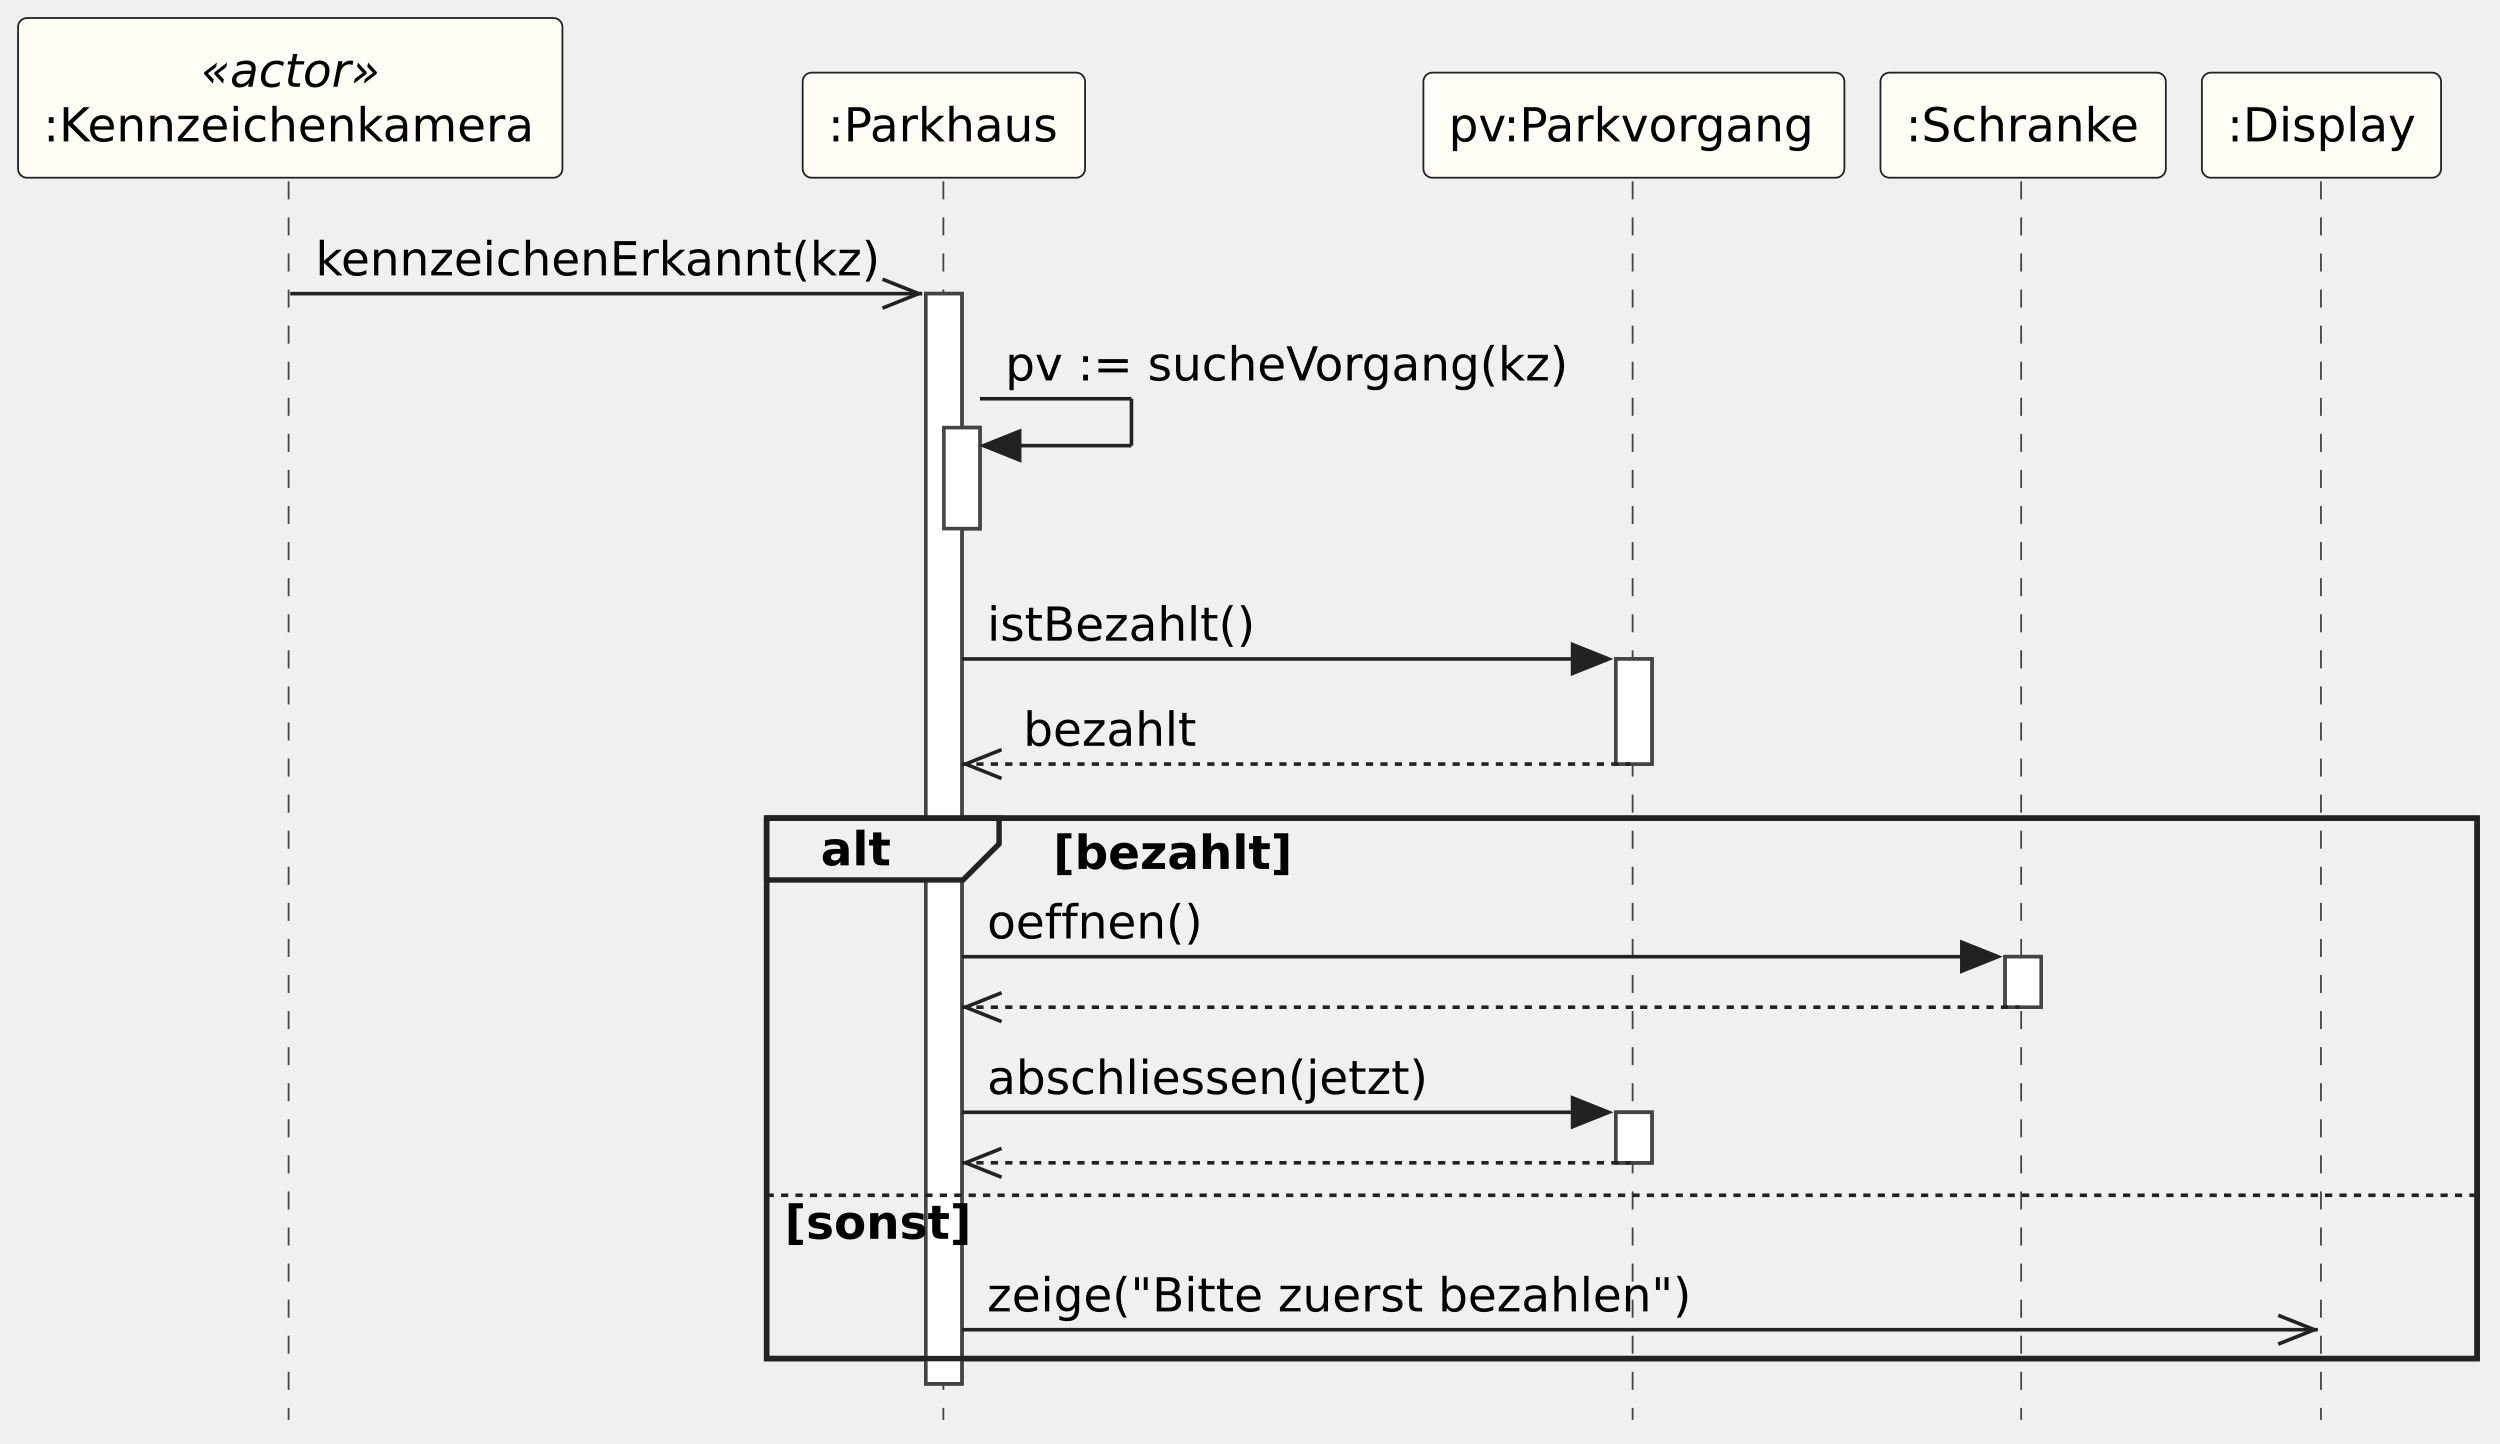
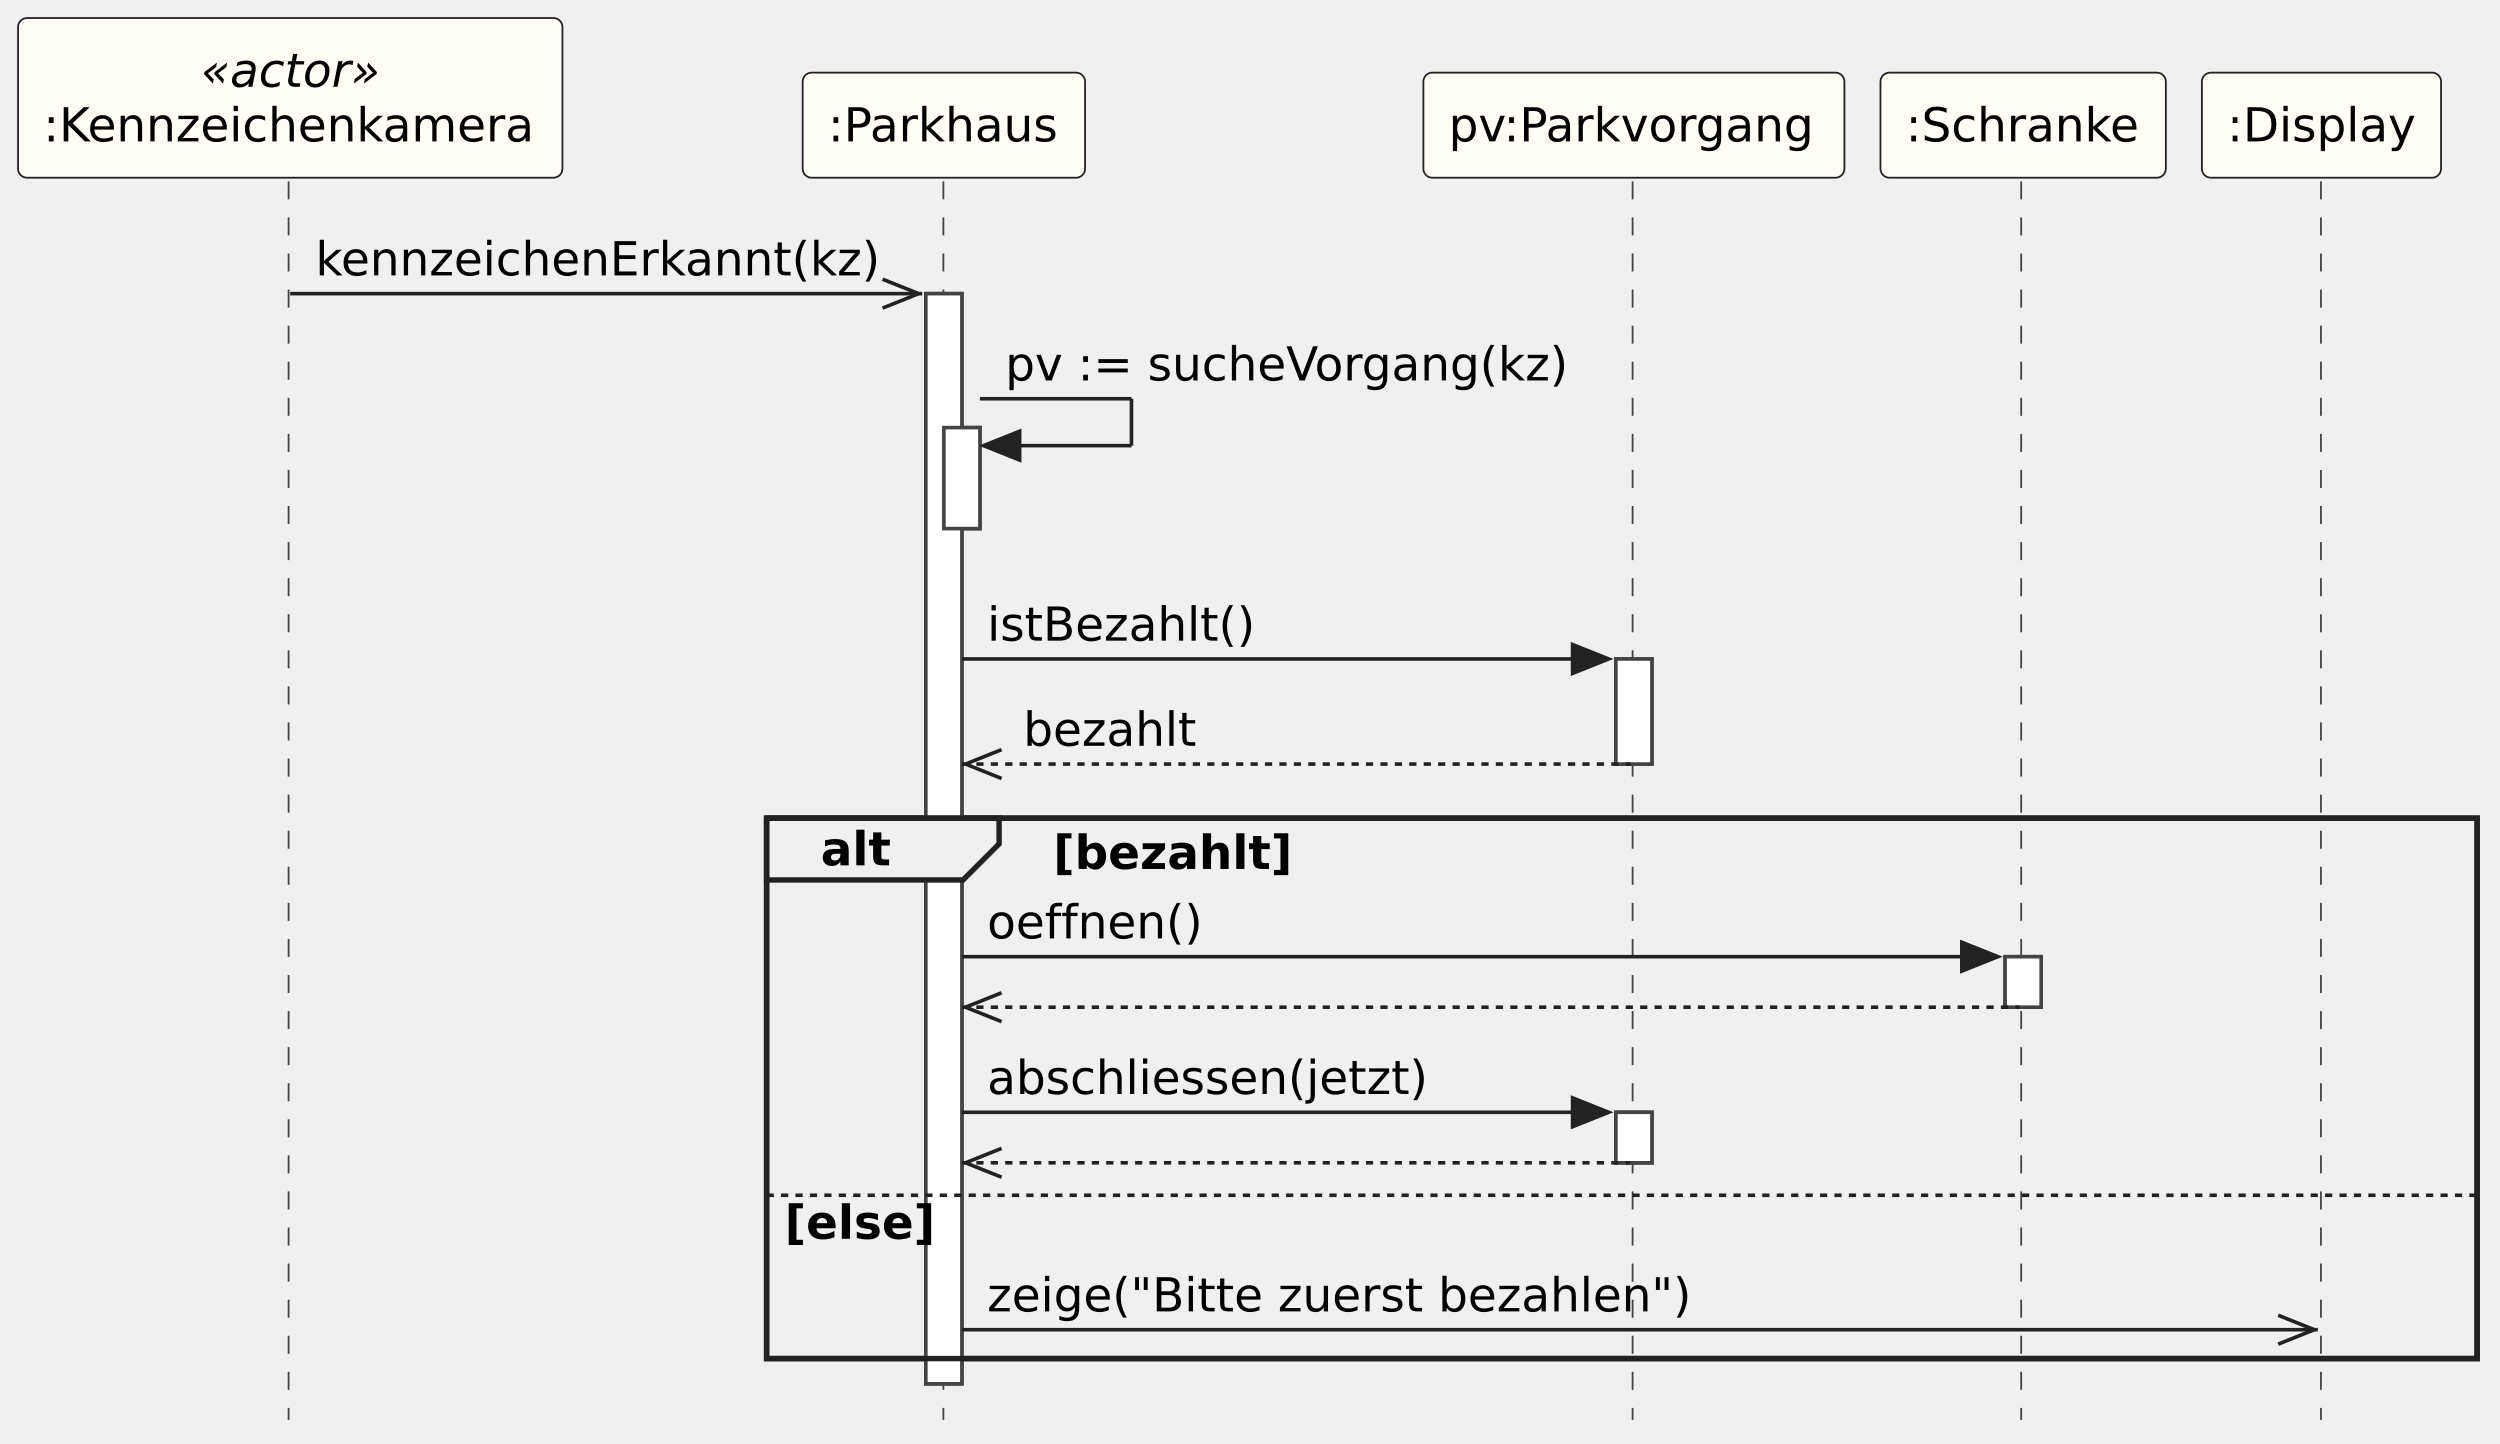
<svg xmlns="http://www.w3.org/2000/svg" contentStyleType="text/css" height="400px" preserveAspectRatio="none" style="width:693px;height:400px;background:#FFFFFF;" version="1.1" viewBox="0 0 693 400" width="693px" zoomAndPan="magnify">
  <defs />
  <g>
    <rect fill="#FFFFFF" height="302.195" style="stroke:#444444;stroke-width:1;" width="10" x="256.64" y="81.398" />
    <rect fill="#FFFFFF" height="28" style="stroke:#444444;stroke-width:1;" width="10" x="261.64" y="118.531" />
    <rect fill="#FFFFFF" height="29.133" style="stroke:#444444;stroke-width:1;" width="10" x="447.916" y="182.664" />
    <rect fill="#FFFFFF" height="14" style="stroke:#444444;stroke-width:1;" width="10" x="447.916" y="308.328" />
    <rect fill="#FFFFFF" height="14" style="stroke:#444444;stroke-width:1;" width="10" x="555.816" y="265.195" />
    <rect fill="none" height="149.797" style="stroke:#222222;stroke-width:1.5;" width="474.16" x="212.502" y="226.797" />
    <line style="stroke:#444444;stroke-width:0.5;stroke-dasharray:5.0,5.0;" x1="80" x2="80" y1="50.266" y2="393.594" />
    <line style="stroke:#444444;stroke-width:0.5;stroke-dasharray:5.0,5.0;" x1="261.502" x2="261.502" y1="50.266" y2="393.594" />
    <line style="stroke:#444444;stroke-width:0.5;stroke-dasharray:5.0,5.0;" x1="452.563" x2="452.563" y1="50.266" y2="393.594" />
    <line style="stroke:#444444;stroke-width:0.5;stroke-dasharray:5.0,5.0;" x1="560.269" x2="560.269" y1="50.266" y2="393.594" />
    <line style="stroke:#444444;stroke-width:0.5;stroke-dasharray:5.0,5.0;" x1="643.364" x2="643.364" y1="50.266" y2="393.594" />
    <rect fill="#FFFDF5" height="44.266" rx="2.5" ry="2.5" style="stroke:#222222;stroke-width:0.5;" width="150.906" x="5" y="5" />
    <text fill="#000000" font-family="DejaVu Sans, Arial, Helvetica, sans-serif" font-size="13" font-style="italic" lengthAdjust="spacing" textLength="49.416" x="55.745" y="24.067">«actor»</text>
    <text fill="#000000" font-family="DejaVu Sans, Arial, Helvetica, sans-serif" font-size="13" lengthAdjust="spacing" textLength="136.906" x="12" y="39.2">:Kennzeichenkamera</text>
    <rect fill="#FFFDF5" height="29.133" rx="2.5" ry="2.5" style="stroke:#222222;stroke-width:0.5;" width="78.276" x="222.502" y="20.133" />
    <text fill="#000000" font-family="DejaVu Sans, Arial, Helvetica, sans-serif" font-size="13" lengthAdjust="spacing" textLength="64.276" x="229.502" y="39.2">:Parkhaus</text>
    <rect fill="#FFFDF5" height="29.133" rx="2.5" ry="2.5" style="stroke:#222222;stroke-width:0.5;" width="116.705" x="394.563" y="20.133" />
    <text fill="#000000" font-family="DejaVu Sans, Arial, Helvetica, sans-serif" font-size="13" lengthAdjust="spacing" textLength="102.705" x="401.563" y="39.2">pv:Parkvorgang</text>
    <rect fill="#FFFDF5" height="29.133" rx="2.5" ry="2.5" style="stroke:#222222;stroke-width:0.5;" width="79.095" x="521.269" y="20.133" />
    <text fill="#000000" font-family="DejaVu Sans, Arial, Helvetica, sans-serif" font-size="13" lengthAdjust="spacing" textLength="65.095" x="528.269" y="39.2">:Schranke</text>
    <rect fill="#FFFDF5" height="29.133" rx="2.5" ry="2.5" style="stroke:#222222;stroke-width:0.5;" width="66.298" x="610.364" y="20.133" />
    <text fill="#000000" font-family="DejaVu Sans, Arial, Helvetica, sans-serif" font-size="13" lengthAdjust="spacing" textLength="52.298" x="617.364" y="39.2">:Display</text>
    <rect fill="#FFFFFF" height="302.195" style="stroke:#444444;stroke-width:1;" width="10" x="256.64" y="81.398" />
    <rect fill="#FFFFFF" height="28" style="stroke:#444444;stroke-width:1;" width="10" x="261.64" y="118.531" />
    <rect fill="#FFFFFF" height="29.133" style="stroke:#444444;stroke-width:1;" width="10" x="447.916" y="182.664" />
    <rect fill="#FFFFFF" height="14" style="stroke:#444444;stroke-width:1;" width="10" x="447.916" y="308.328" />
    <rect fill="#FFFFFF" height="14" style="stroke:#444444;stroke-width:1;" width="10" x="555.816" y="265.195" />
    <line style="stroke:#222222;stroke-width:1;" x1="254.64" x2="244.64" y1="81.398" y2="77.398" />
    <line style="stroke:#222222;stroke-width:1;" x1="254.64" x2="244.64" y1="81.398" y2="85.398" />
    <line style="stroke:#222222;stroke-width:1;" x1="80.453" x2="255.64" y1="81.398" y2="81.398" />
    <text fill="#000000" font-family="DejaVu Sans, Arial, Helvetica, sans-serif" font-size="13" lengthAdjust="spacing" textLength="157.187" x="87.453" y="76.332">kennzeichenErkannt(kz)</text>
    <line style="stroke:#222222;stroke-width:1;" x1="271.64" x2="313.64" y1="110.531" y2="110.531" />
    <line style="stroke:#222222;stroke-width:1;" x1="313.64" x2="313.64" y1="110.531" y2="123.531" />
    <line style="stroke:#222222;stroke-width:1;" x1="272.64" x2="313.64" y1="123.531" y2="123.531" />
    <polygon fill="#222222" points="282.64,119.531,272.64,123.531,282.64,127.531" style="stroke:#222222;stroke-width:1;" />
    <text fill="#000000" font-family="DejaVu Sans, Arial, Helvetica, sans-serif" font-size="13" lengthAdjust="spacing" textLength="157.276" x="278.64" y="105.465">pv := sucheVorgang(kz)</text>
    <polygon fill="#222222" points="435.916,178.664,445.916,182.664,435.916,186.664" style="stroke:#222222;stroke-width:1;" />
    <line style="stroke:#222222;stroke-width:1;" x1="266.64" x2="441.916" y1="182.664" y2="182.664" />
    <text fill="#000000" font-family="DejaVu Sans, Arial, Helvetica, sans-serif" font-size="13" lengthAdjust="spacing" textLength="74.28" x="273.64" y="177.598">istBezahlt()</text>
    <line style="stroke:#222222;stroke-width:1;" x1="267.64" x2="277.64" y1="211.797" y2="207.797" />
    <line style="stroke:#222222;stroke-width:1;" x1="267.64" x2="277.64" y1="211.797" y2="215.797" />
    <line style="stroke:#222222;stroke-width:1;stroke-dasharray:2.0,2.0;" x1="266.64" x2="451.916" y1="211.797" y2="211.797" />
    <text fill="#000000" font-family="DejaVu Sans, Arial, Helvetica, sans-serif" font-size="13" lengthAdjust="spacing" textLength="47.988" x="283.64" y="206.731">bezahlt</text>
    <path d="M212.502,226.797 L276.945,226.797 L276.945,233.93 L266.945,243.93 L212.502,243.93 L212.502,226.797 " fill="#F0F0F0" style="stroke:#222222;stroke-width:1.5;" />
    <rect fill="none" height="149.797" style="stroke:#222222;stroke-width:1.5;" width="474.16" x="212.502" y="226.797" />
    <text fill="#000000" font-family="DejaVu Sans, Arial, Helvetica, sans-serif" font-size="13" font-weight="bold" lengthAdjust="spacing" textLength="19.443" x="227.502" y="239.864">alt</text>
    <text fill="#000000" font-family="DejaVu Sans, Arial, Helvetica, sans-serif" font-size="13" font-weight="bold" lengthAdjust="spacing" textLength="66.269" x="291.945" y="240.864">[bezahlt]</text>
    <polygon fill="#222222" points="543.816,261.195,553.816,265.195,543.816,269.195" style="stroke:#222222;stroke-width:1;" />
    <line style="stroke:#222222;stroke-width:1;" x1="266.64" x2="549.816" y1="265.195" y2="265.195" />
    <text fill="#000000" font-family="DejaVu Sans, Arial, Helvetica, sans-serif" font-size="13" lengthAdjust="spacing" textLength="59.725" x="273.64" y="260.129">oeffnen()</text>
    <line style="stroke:#222222;stroke-width:1;" x1="267.64" x2="277.64" y1="279.195" y2="275.195" />
    <line style="stroke:#222222;stroke-width:1;" x1="267.64" x2="277.64" y1="279.195" y2="283.195" />
    <line style="stroke:#222222;stroke-width:1;stroke-dasharray:2.0,2.0;" x1="266.64" x2="559.816" y1="279.195" y2="279.195" />
    <polygon fill="#222222" points="435.916,304.328,445.916,308.328,435.916,312.328" style="stroke:#222222;stroke-width:1;" />
    <line style="stroke:#222222;stroke-width:1;" x1="266.64" x2="441.916" y1="308.328" y2="308.328" />
    <text fill="#000000" font-family="DejaVu Sans, Arial, Helvetica, sans-serif" font-size="13" lengthAdjust="spacing" textLength="122.154" x="273.64" y="303.262">abschliessen(jetzt)</text>
    <line style="stroke:#222222;stroke-width:1;" x1="267.64" x2="277.64" y1="322.328" y2="318.328" />
    <line style="stroke:#222222;stroke-width:1;" x1="267.64" x2="277.64" y1="322.328" y2="326.328" />
    <line style="stroke:#222222;stroke-width:1;stroke-dasharray:2.0,2.0;" x1="266.64" x2="451.916" y1="322.328" y2="322.328" />
    <line style="stroke:#222222;stroke-width:1;stroke-dasharray:2.0,2.0;" x1="212.502" x2="686.662" y1="331.328" y2="331.328" />
-     <text fill="#000000" font-family="DejaVu Sans, Arial, Helvetica, sans-serif" font-size="13" font-weight="bold" lengthAdjust="spacing" textLength="51.759" x="217.502" y="343.395">[sonst]</text>
+     <text fill="#000000" font-family="DejaVu Sans, Arial, Helvetica, sans-serif" font-size="13" font-weight="bold" lengthAdjust="spacing" textLength="41.71" x="217.502" y="343.395">[else]</text>
    <line style="stroke:#222222;stroke-width:1;" x1="641.513" x2="631.513" y1="368.594" y2="364.594" />
    <line style="stroke:#222222;stroke-width:1;" x1="641.513" x2="631.513" y1="368.594" y2="372.594" />
    <line style="stroke:#222222;stroke-width:1;" x1="266.64" x2="642.513" y1="368.594" y2="368.594" />
    <text fill="#000000" font-family="DejaVu Sans, Arial, Helvetica, sans-serif" font-size="13" lengthAdjust="spacing" textLength="195.178" x="273.64" y="363.528">zeige("Bitte zuerst bezahlen")</text>
  </g>
</svg>
